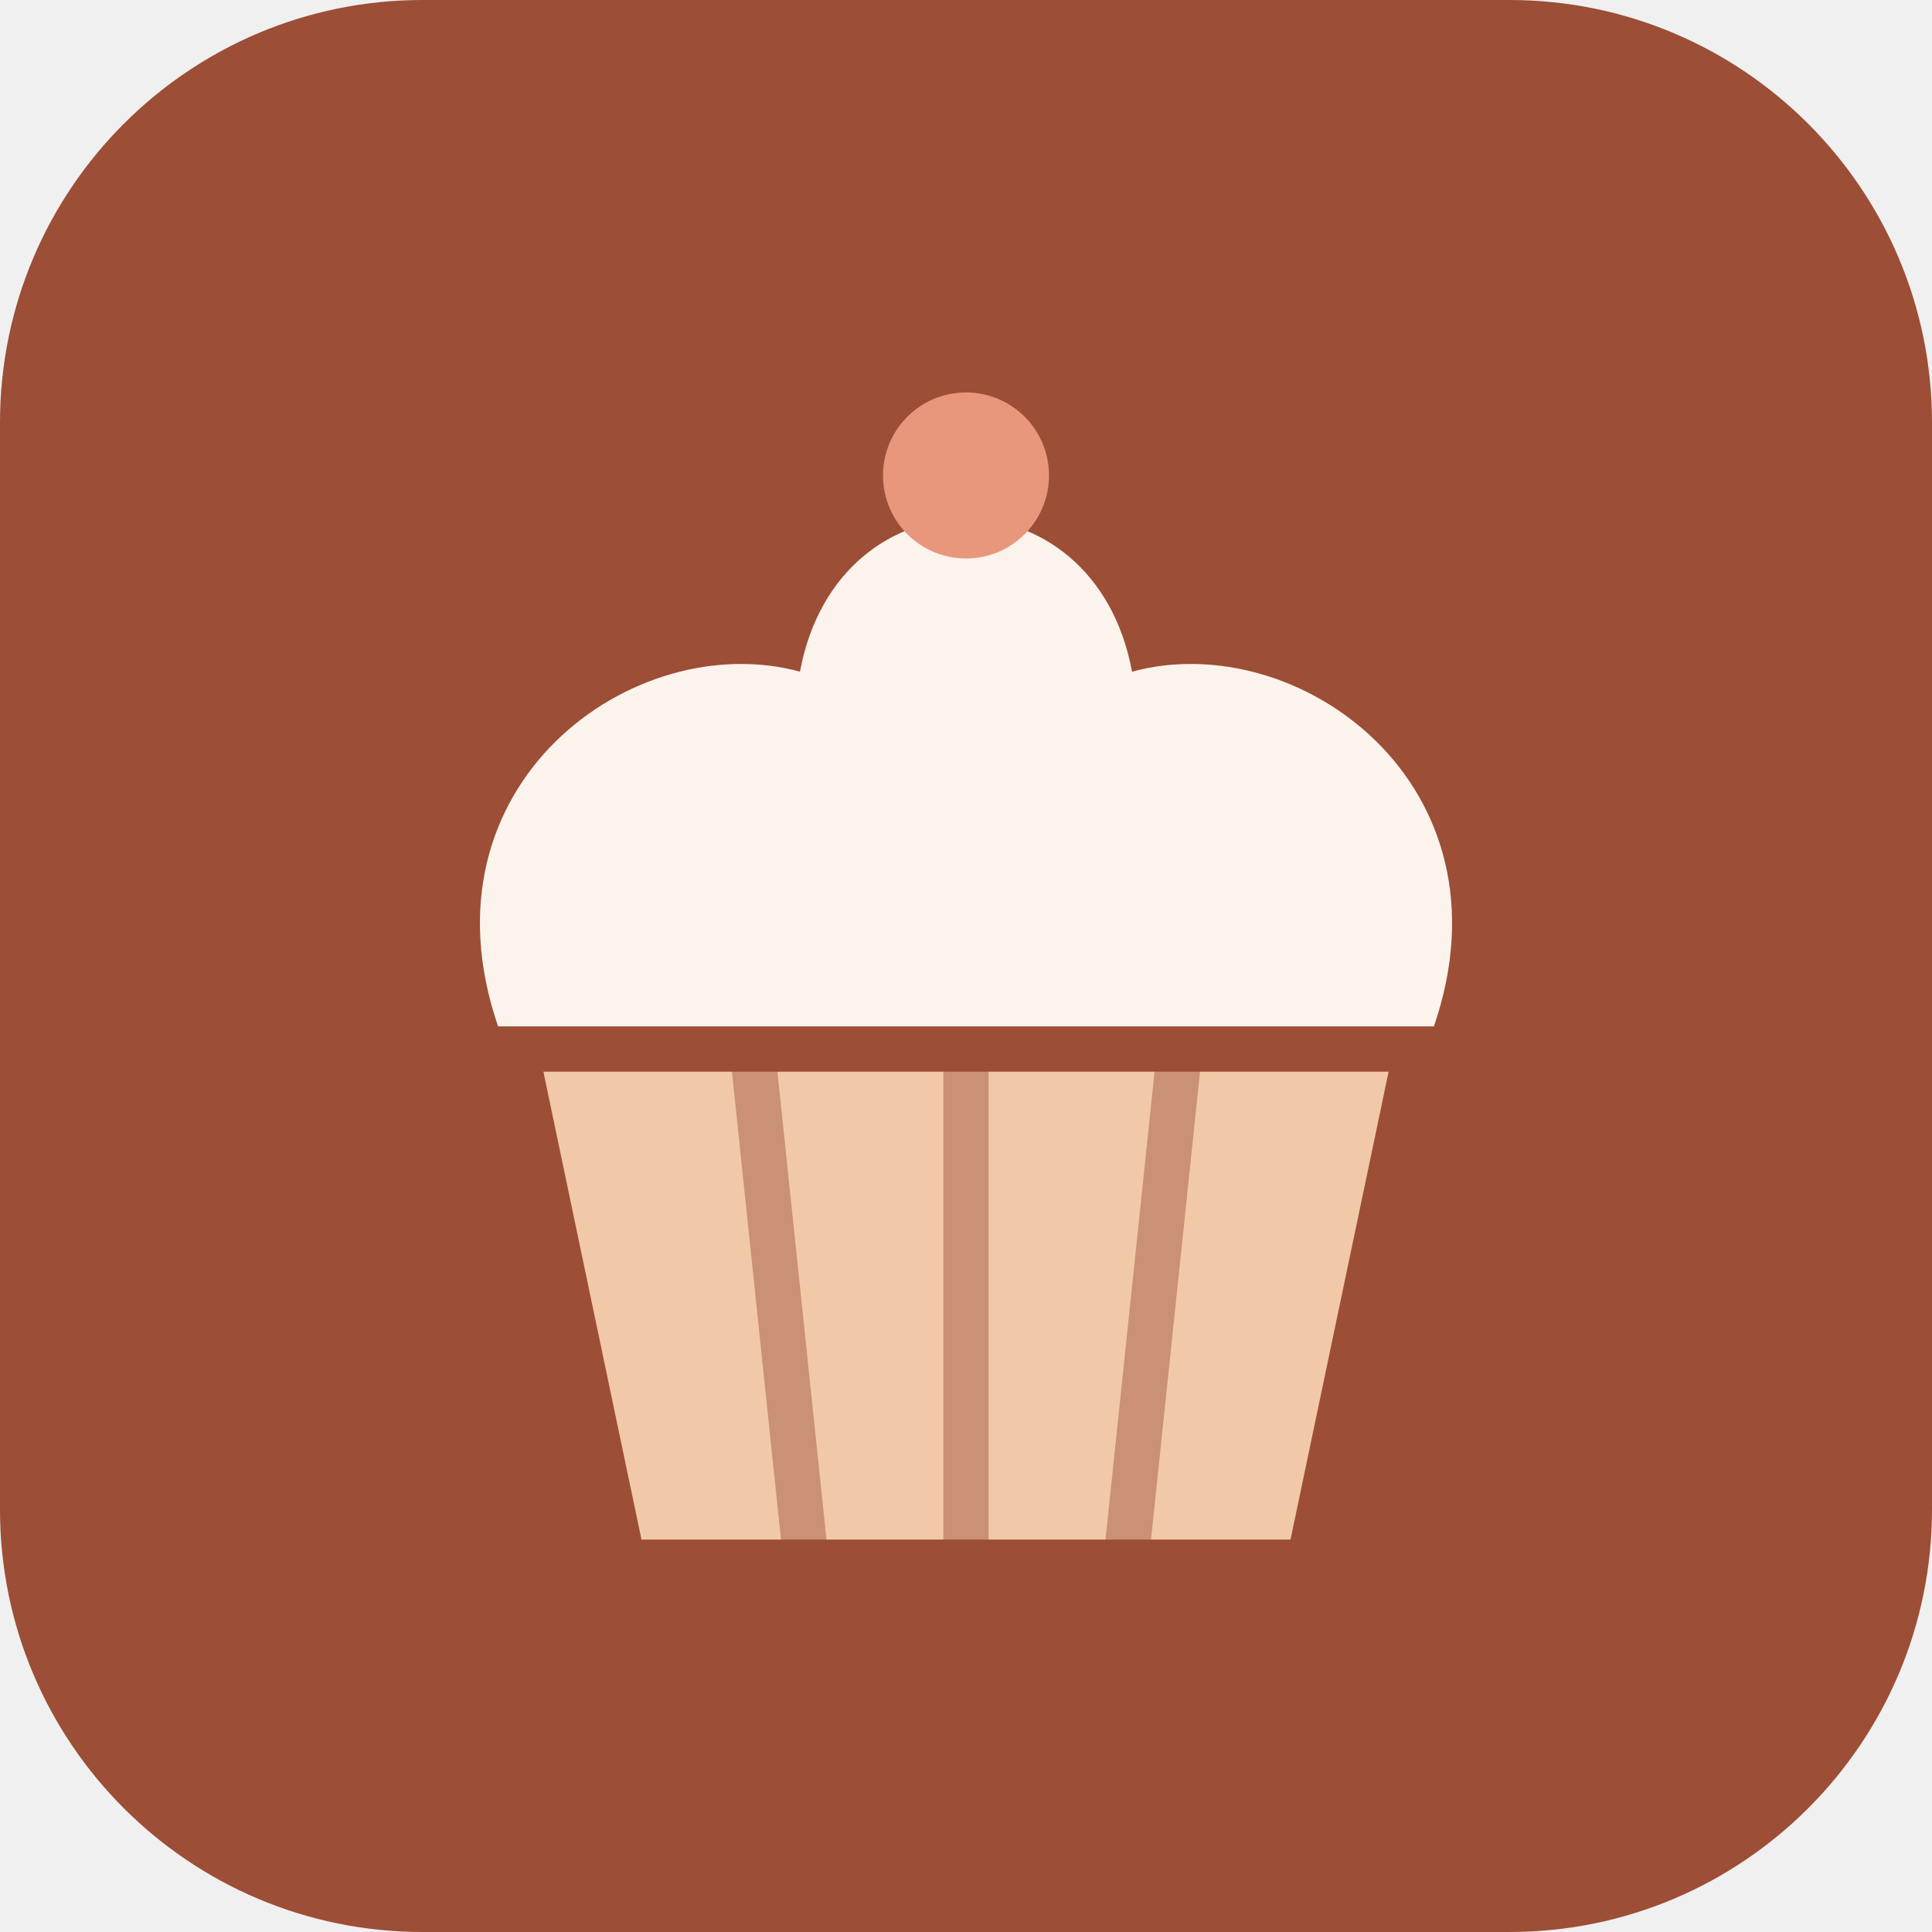
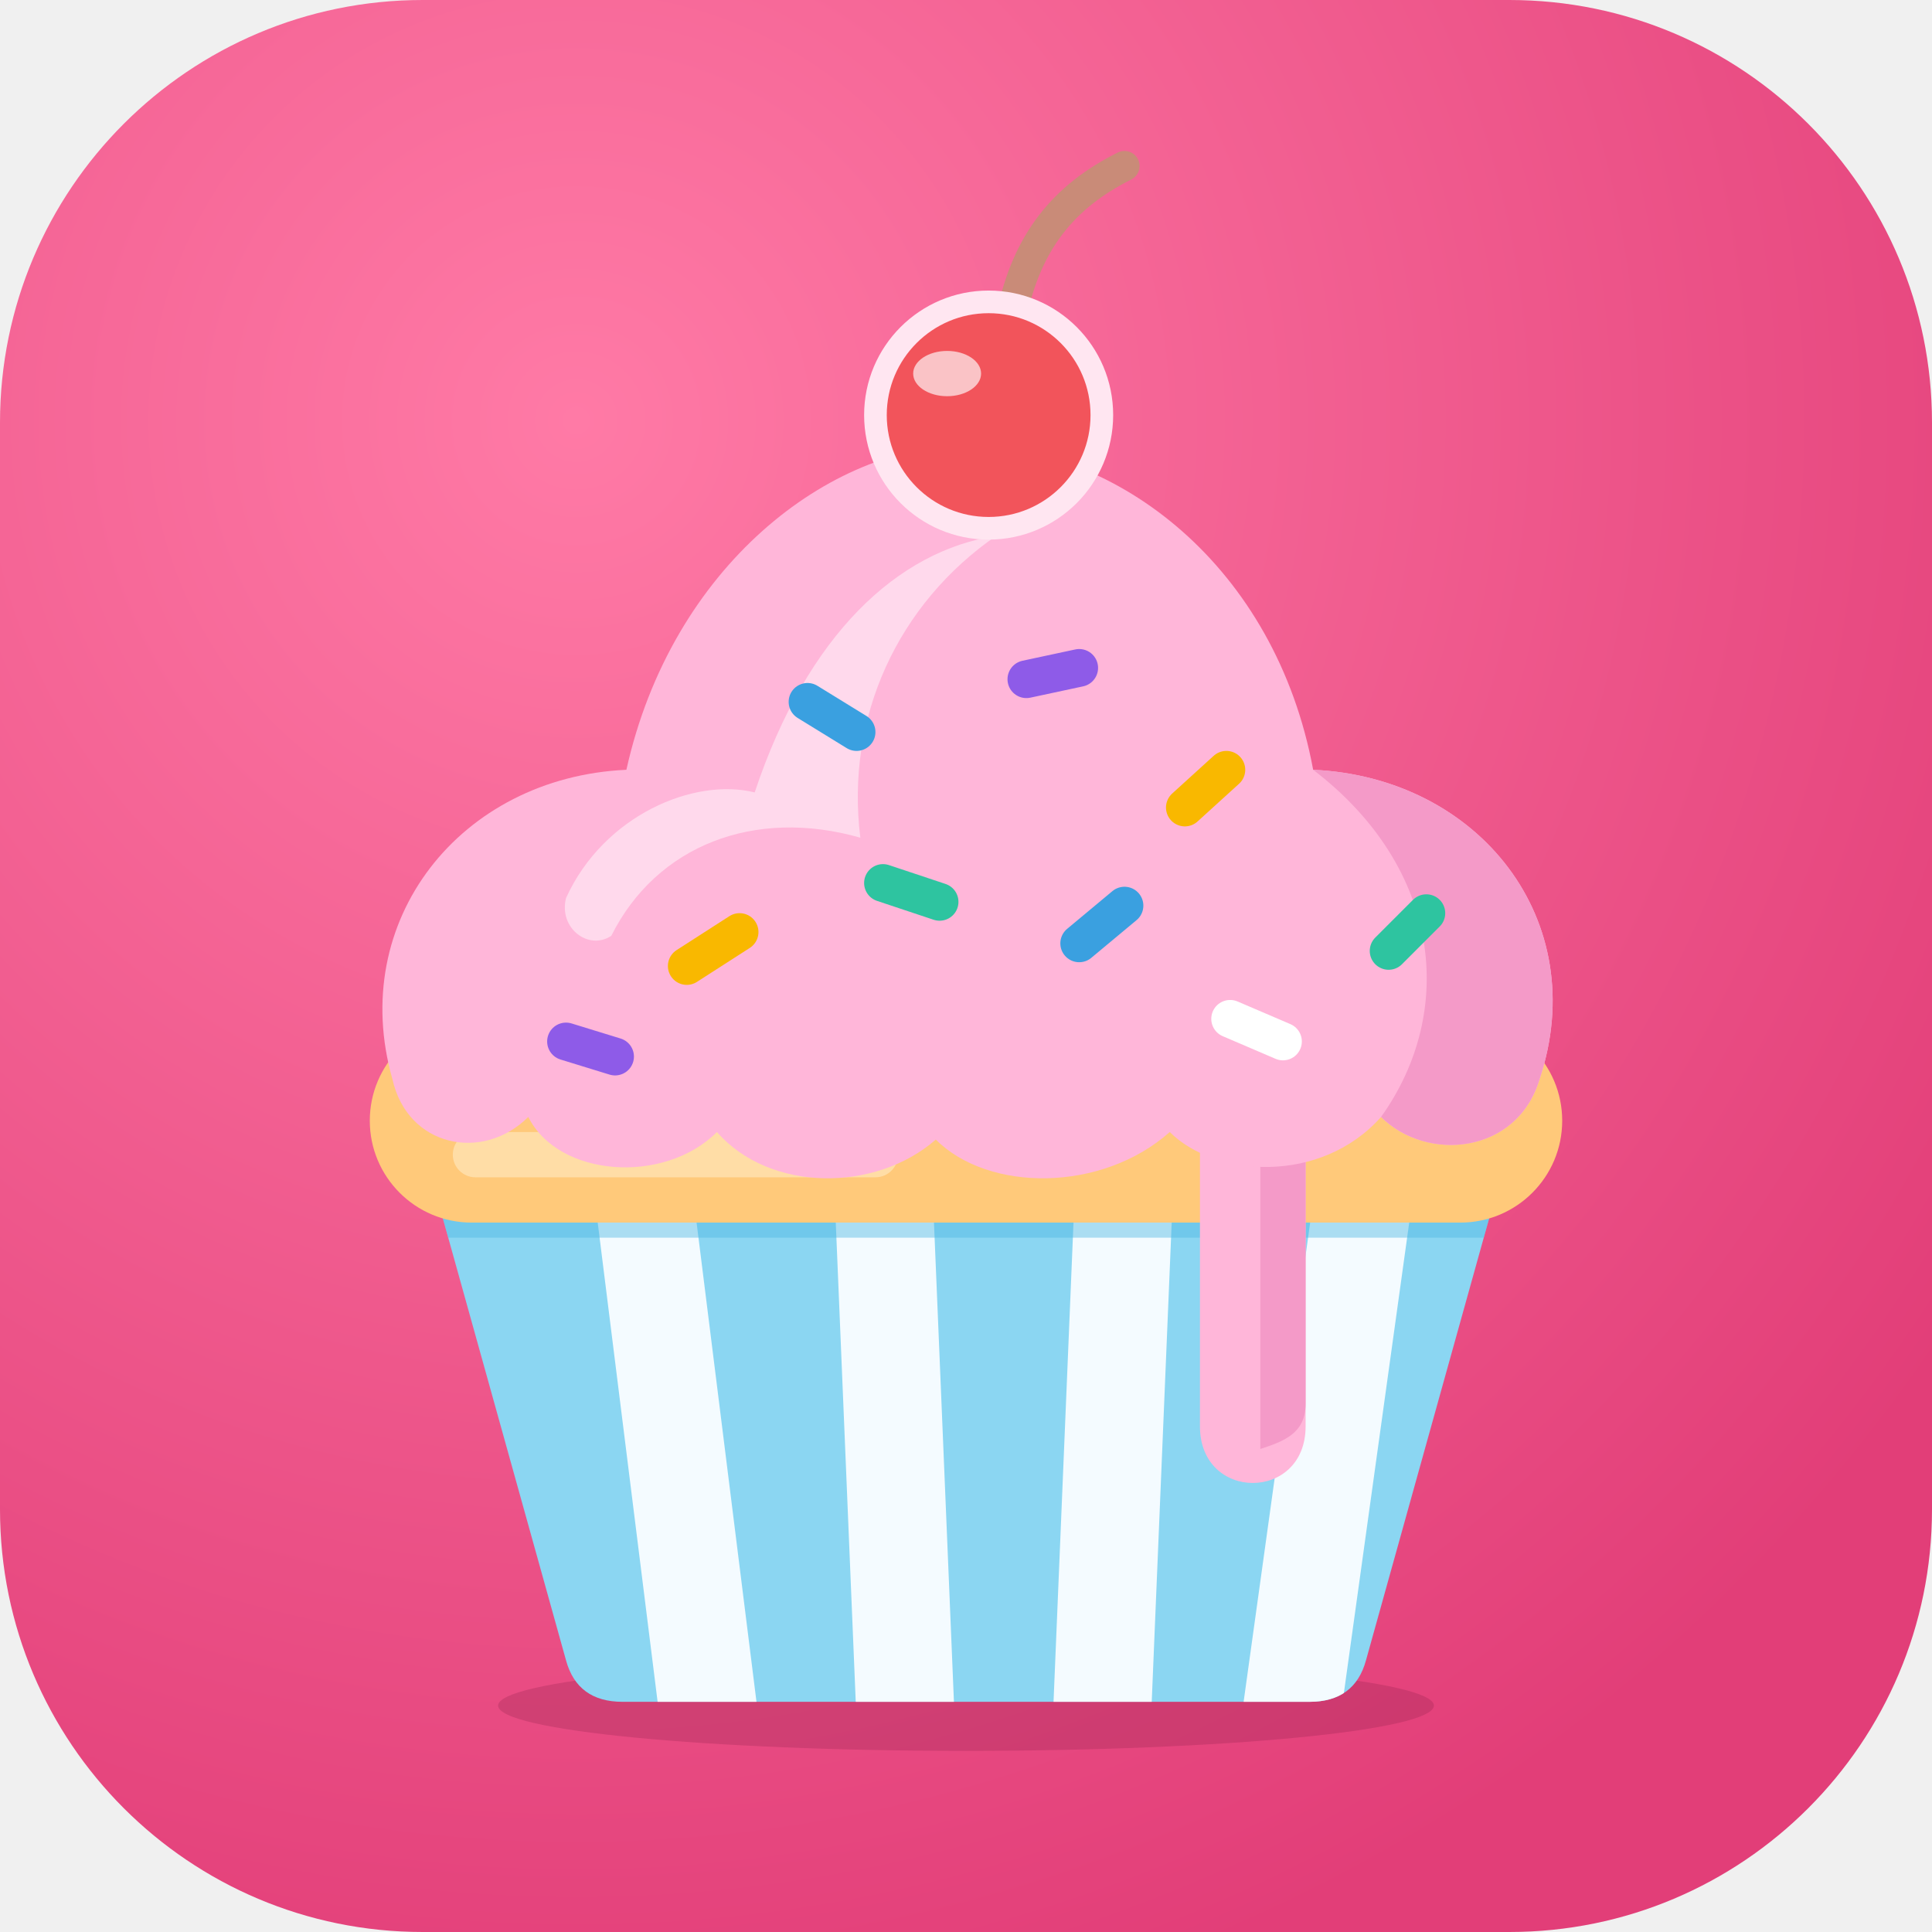
<svg xmlns="http://www.w3.org/2000/svg" viewBox="0 0 512 512">
-   <rect width="512" height="512" rx="112" fill="#9C4E36" />
-   <g transform="translate(256 286)">
-     <path d="M-124 -14 C-146 -78 -88 -120 -44 -108 C-34 -162 34 -162 44 -108 C88 -120 146 -78 124 -14 Z" fill="#FBF3EC" />
-     <circle cx="0" cy="-160" r="22" fill="#E8967C" />
-     <path d="M-112 -2 L112 -2 L86 122 L-86 122 Z" fill="#F2C9A8" />
-     <path d="M-56 -2 L-43 122 M0 -2 L0 122 M56 -2 L43 122" stroke="#9C4E36" stroke-width="12" stroke-linecap="round" opacity="0.45" />
+   <defs>
+     <radialGradient id="luz" cx="0.3" cy="0.22" r="0.85">
+       <stop offset="0" stop-color="#FF7AA6" />
+       <stop offset="1" stop-color="#E23E78" />
+     </radialGradient>
+     <clipPath id="forma">
+       <path d="M116 318 H396 L362 440 Q359 451 347 451 H165 Q153 451 150 440 Z" />
+     </clipPath>
+   </defs>
+   <rect width="512" height="512" rx="112" fill="url(#luz)" />
+   <g>
+     <ellipse cx="256" cy="452" rx="124" ry="12" fill="#7A1840" opacity="0.22" />
+     <path d="M116 318 H396 L362 440 Q359 451 347 451 H165 Q153 451 150 440 Z" fill="#8BD6F2" />
+     <g clip-path="url(#forma)" stroke="#F4FBFF" stroke-width="26">
+       <path d="M170 312 L188 456 M234 312 L240 456 M298 312 L292 456 M362 312 L342 456" />
+     </g>
+     <rect x="116" y="318" width="280" height="10" fill="#4FB8E2" opacity="0.45" clip-path="url(#forma)" />
+     <rect x="98" y="270" width="316" height="54" rx="27" fill="#FFC97A" />
+     <rect x="120" y="300" width="118" height="12" rx="6" fill="#FFDDA6" />
+     <path d="M318 286 V378 C318 398 346 398 346 378 V286 Z" fill="#FFB6D9" />
+     <path d="M334 290 V384 C340 382 346 380 346 372 V290 Z" fill="#F49AC8" />
+     <path d="M104 286 C92 244 122 206 166 204 C178 150 220 118 256 118 C296 118 338 150 348 204 C392 206 422 244 408 286 C402 306 378 308 366 296 C350 314 322 312 310 300 C292 316 262 316 248 302 C232 316 204 316 190 300 C176 314 148 312 140 296 C128 308 108 304 104 286 Z" fill="#FFB6D9" />
+     <path d="M348 204 C392 206 422 244 408 286 C402 306 378 308 366 296 C386 268 382 230 348 204 Z" fill="#F49AC8" />
+     <path d="M150 238 C160 216 184 206 200 210 C214 168 238 146 264 142 C238 160 224 190 228 222 C200 214 174 224 162 248 C156 252 148 246 150 238 Z" fill="#FFD9EC" />
+     <g stroke-width="10" stroke-linecap="round">
+       <path d="M182 256 l14 -9" stroke="#F9B800" />
+       <path d="M234 234 l15 5" stroke="#2EC4A0" />
+       <path d="M286 250 l12 -10" stroke="#3AA0E0" />
+       <path d="M326 270 l14 6" stroke="#FFFFFF" />
+       <path d="M214 186 l13 8" stroke="#3AA0E0" />
+       <path d="M272 180 l14 -3" stroke="#8E5BE8" />
+       <path d="M314 214 l11 -10" stroke="#F9B800" />
+       <path d="M150 276 l13 4" stroke="#8E5BE8" />
+       <path d="M368 252 l10 -10" stroke="#2EC4A0" />
+     </g>
+     <path d="M268 84 C272 64 282 52 298 44" stroke="#C98B78" stroke-width="8" stroke-linecap="round" fill="none" />
+     <circle cx="262" cy="110" r="30" fill="#F2545B" stroke="#FFE6F1" stroke-width="6" />
+     <ellipse cx="251" cy="99" rx="9" ry="6" fill="#FFFFFF" opacity="0.65" />
  </g>
</svg>
